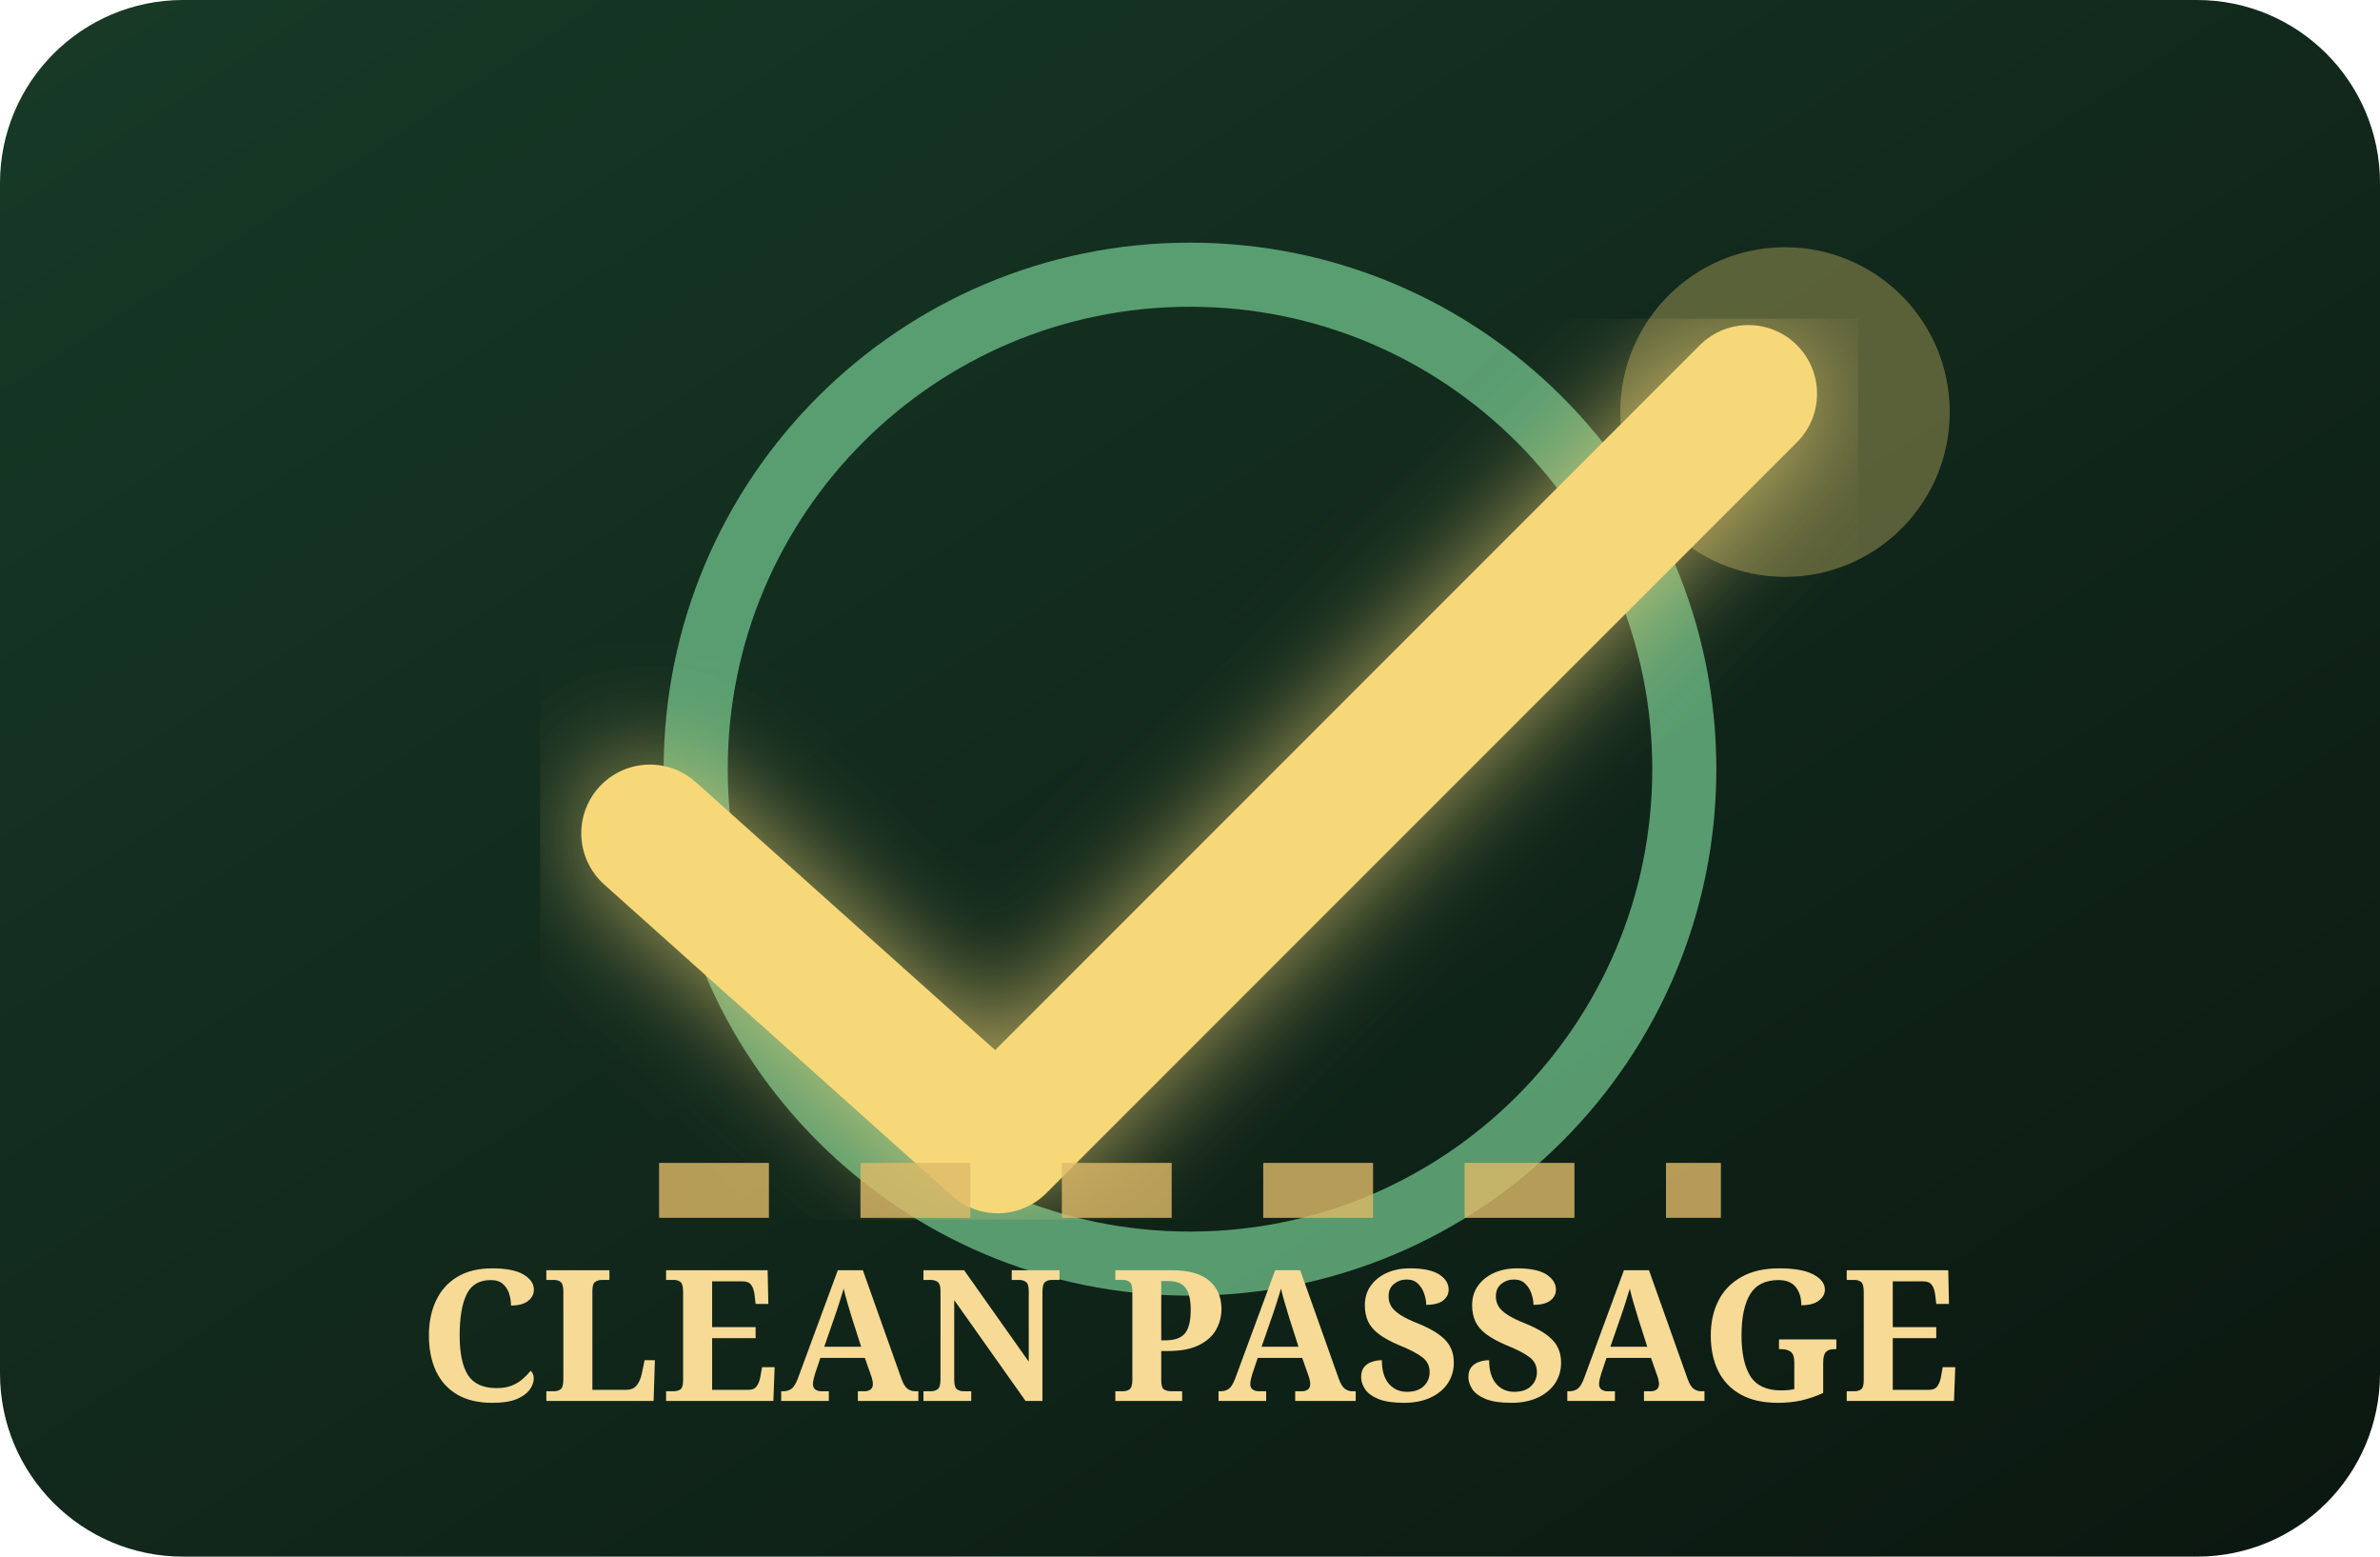
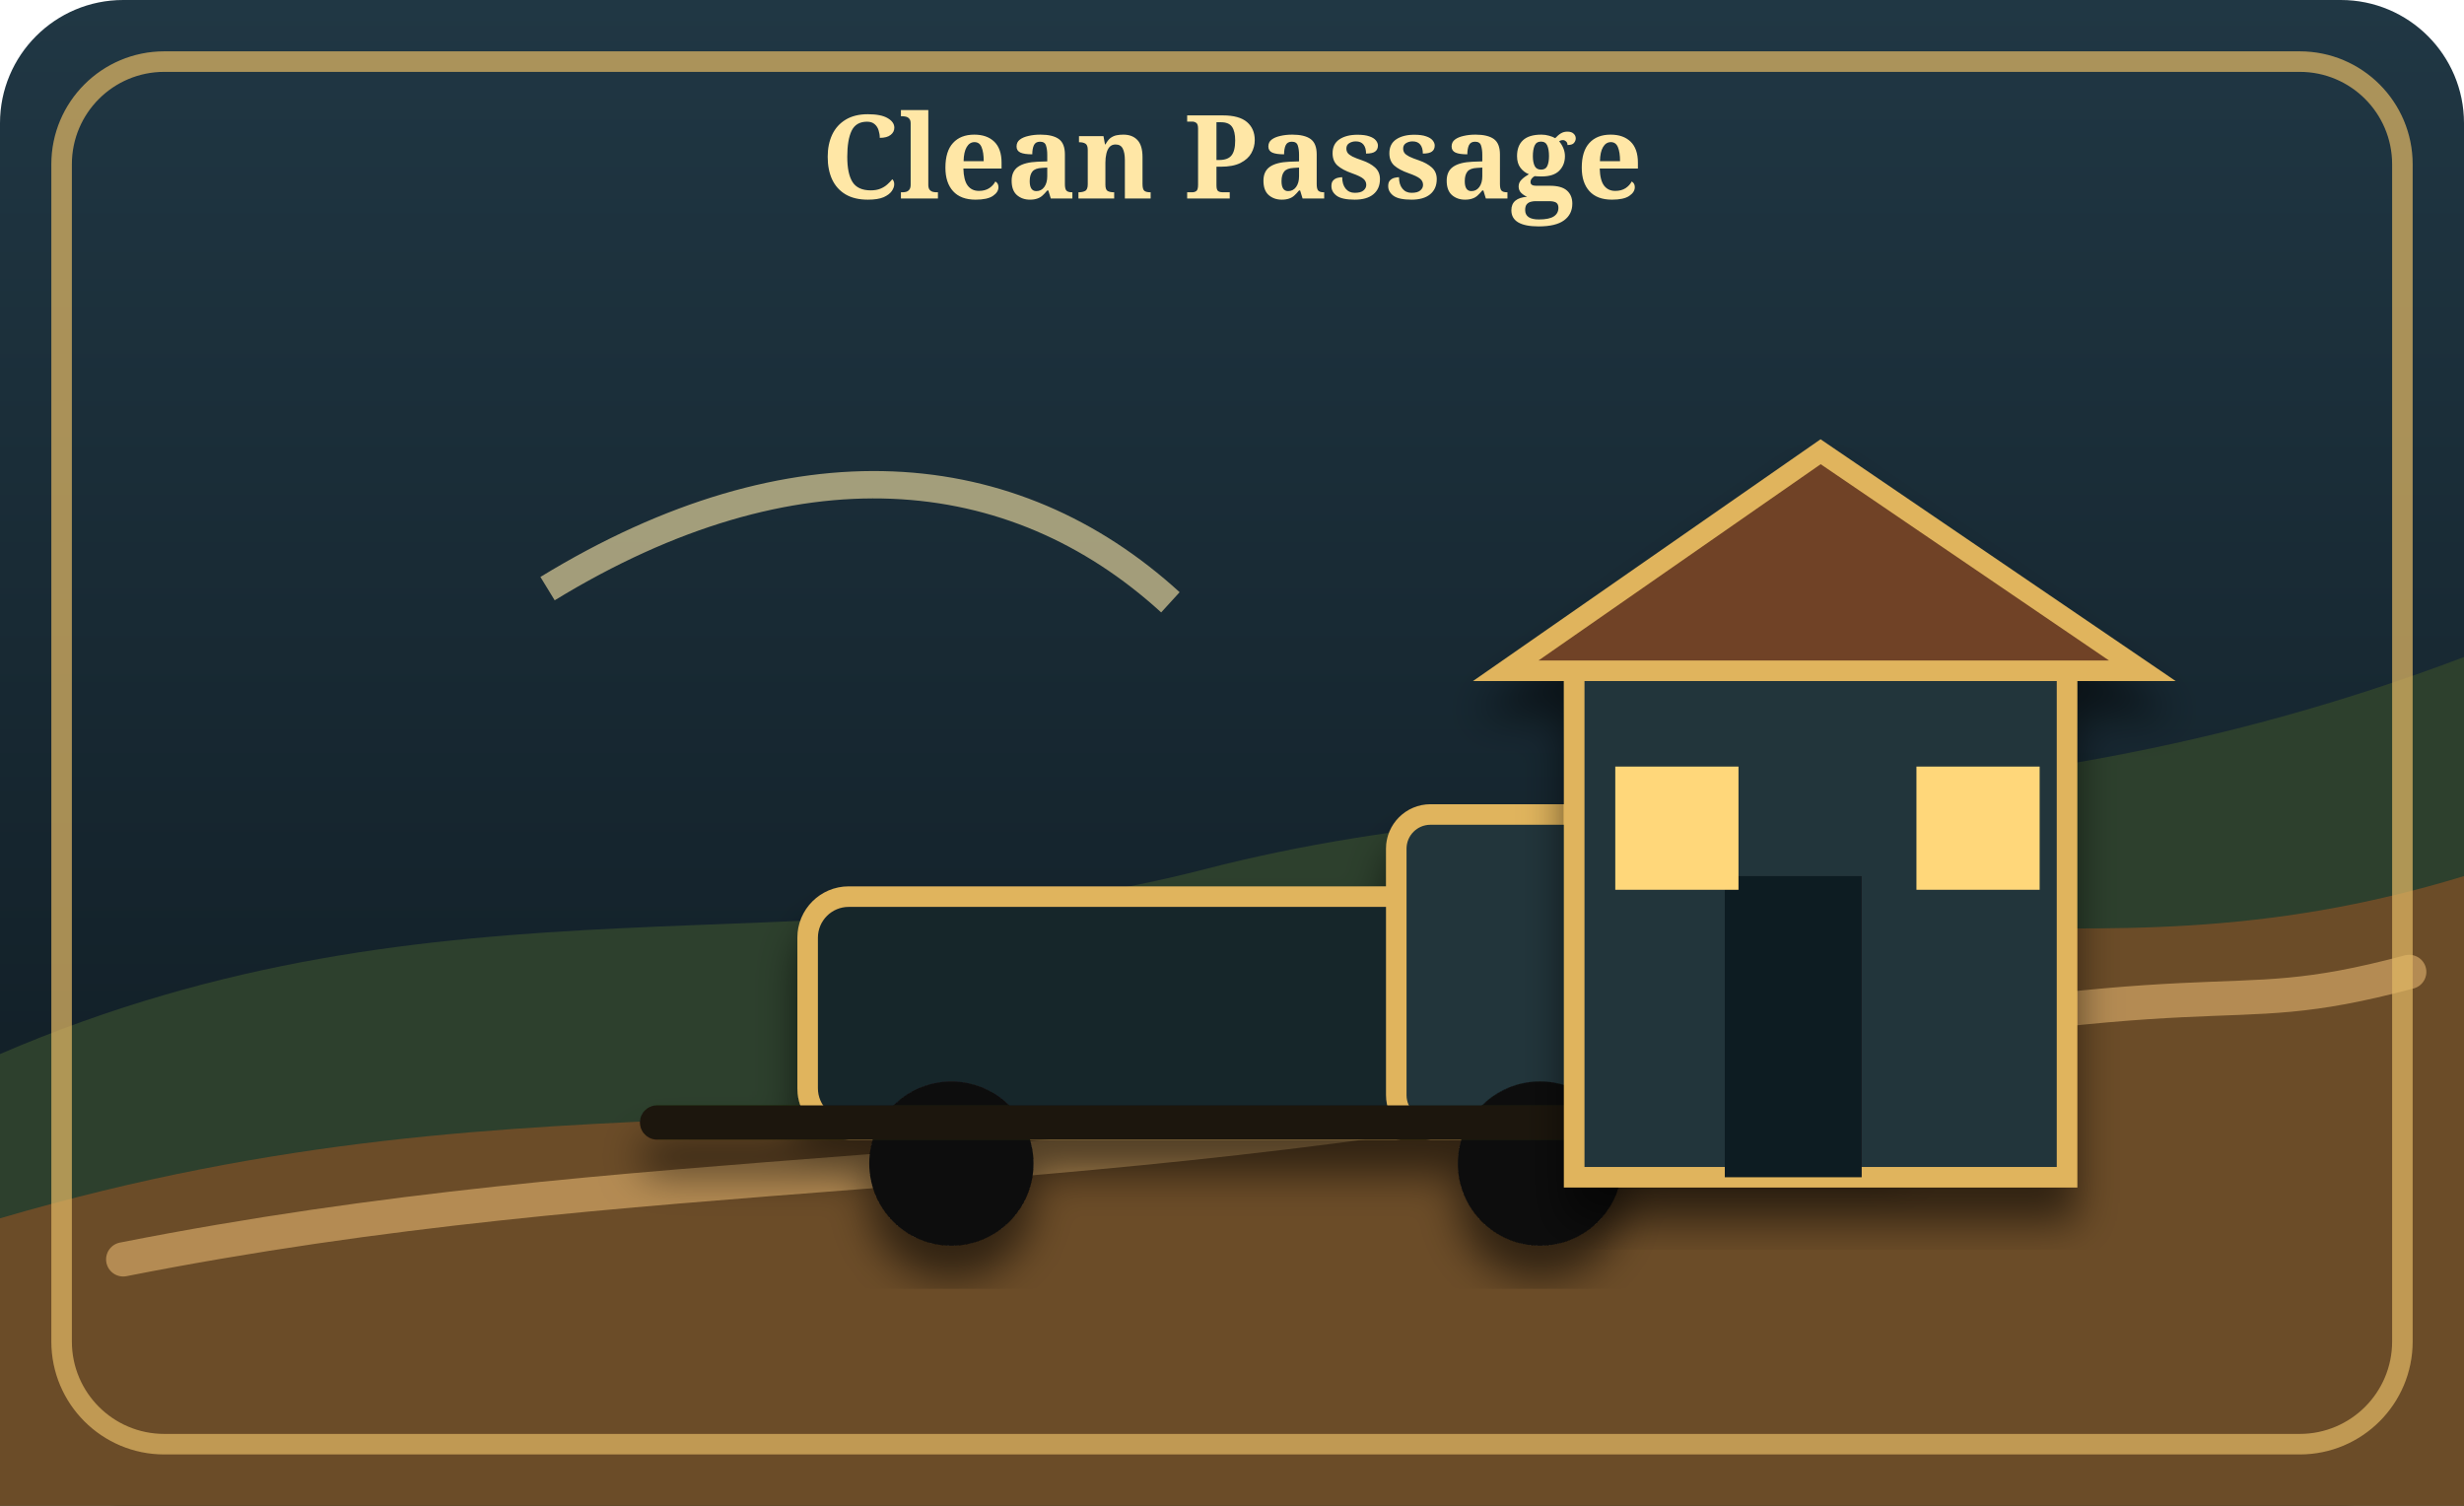
- <svg xmlns="http://www.w3.org/2000/svg" viewBox="0 0 260 170">
+ <svg xmlns="http://www.w3.org/2000/svg" viewBox="0 0 360 220" role="img" aria-label="Clean Passage">
  <defs>
-     <linearGradient id="bg" y1="0" y2="1">
-       <stop offset="0" stop-color="#173a27" />
-       <stop offset="1" stop-color="#0b1710" />
+     <linearGradient id="sky" x1="0" x2="0" y1="0" y2="1">
+       <stop offset="0" stop-color="#203744" />
+       <stop offset="1" stop-color="#0d171d" />
    </linearGradient>
-     <filter id="glow">
-       <feDropShadow dx="0" dy="0" stdDeviation="6" flood-color="#f7d878" flood-opacity=".72" />
+     <linearGradient id="gold" x1="0" x2="1">
+       <stop offset="0" stop-color="#fff0ae" />
+       <stop offset=".5" stop-color="#d59d3e" />
+       <stop offset="1" stop-color="#fff1b8" />
+     </linearGradient>
+     <filter id="shadow">
+       <feDropShadow dx="0" dy="5" stdDeviation="3" flood-color="#000" flood-opacity=".55" />
    </filter>
  </defs>
-   <rect width="260" height="170" rx="20" fill="url(#bg)" />
-   <circle cx="130" cy="84" r="54" fill="none" stroke="#74c990" stroke-width="7" opacity=".72" />
-   <path d="M71 91l38 34 82-82" fill="none" stroke="#f7d878" stroke-width="15" stroke-linecap="round" stroke-linejoin="round" filter="url(#glow)" />
-   <path d="M72 130h116" stroke="#dfba68" stroke-width="6" stroke-dasharray="12 10" opacity=".8" />
-   <circle cx="195" cy="45" r="18" fill="#f7d878" opacity=".32" />
-   <text x="130" y="153" text-anchor="middle" font-family="Georgia,serif" font-size="20" font-weight="700" fill="#f6da95">CLEAN PASSAGE</text>
+   <rect width="360" height="220" rx="18" fill="url(#sky)" />
+   <path d="M0 154 C65 126 118 142 176 127 S286 124 360 96 V220 H0z" fill="#2d402d" />
+   <path d="M0 178 C82 154 130 173 200 148 S301 146 360 128 V220 H0z" fill="#6b4c28" />
+   <path d="M18 184 C94 169 154 174 242 157 S322 150 352 142" fill="none" stroke="#d0a464" stroke-width="5" stroke-linecap="round" opacity=".72" />
+   <g filter="url(#shadow)">
+     <rect x="118" y="131" width="92" height="34" rx="6" fill="#17262c" stroke="#e0b45d" stroke-width="3" />
+     <rect x="204" y="119" width="44" height="46" rx="5" fill="#20343a" stroke="#e0b45d" stroke-width="3" />
+     <circle cx="139" cy="170" r="12" fill="#111" />
+     <circle cx="225" cy="170" r="12" fill="#111" />
+     <path d="M96 164h180" stroke="#1b1510" stroke-width="5" stroke-linecap="round" />
+   </g>
+   <g filter="url(#shadow)">
+     <path d="M230 94h72v78h-72z" fill="#24363a" stroke="#e0b45d" stroke-width="3" />
+     <path d="M220 98l46-32 47 32z" fill="#704225" stroke="#e0b45d" stroke-width="3" />
+     <rect x="252" y="128" width="20" height="44" fill="#111b20" />
+     <rect x="236" y="112" width="18" height="18" fill="#ffd77a" />
+     <rect x="280" y="112" width="18" height="18" fill="#ffd77a" />
+   </g>
+   <path d="M80 86c36-22 68-19 91 2" fill="none" stroke="#ffe9a8" stroke-width="4" opacity=".6" />
+   <rect x="9" y="9" width="342" height="202" rx="15" fill="none" stroke="#e1b764" stroke-width="3" opacity=".72" />
+   <text x="180" y="29" text-anchor="middle" font-family="Georgia,serif" font-size="17" font-weight="800" fill="#ffe7a6">Clean Passage</text>
</svg>
